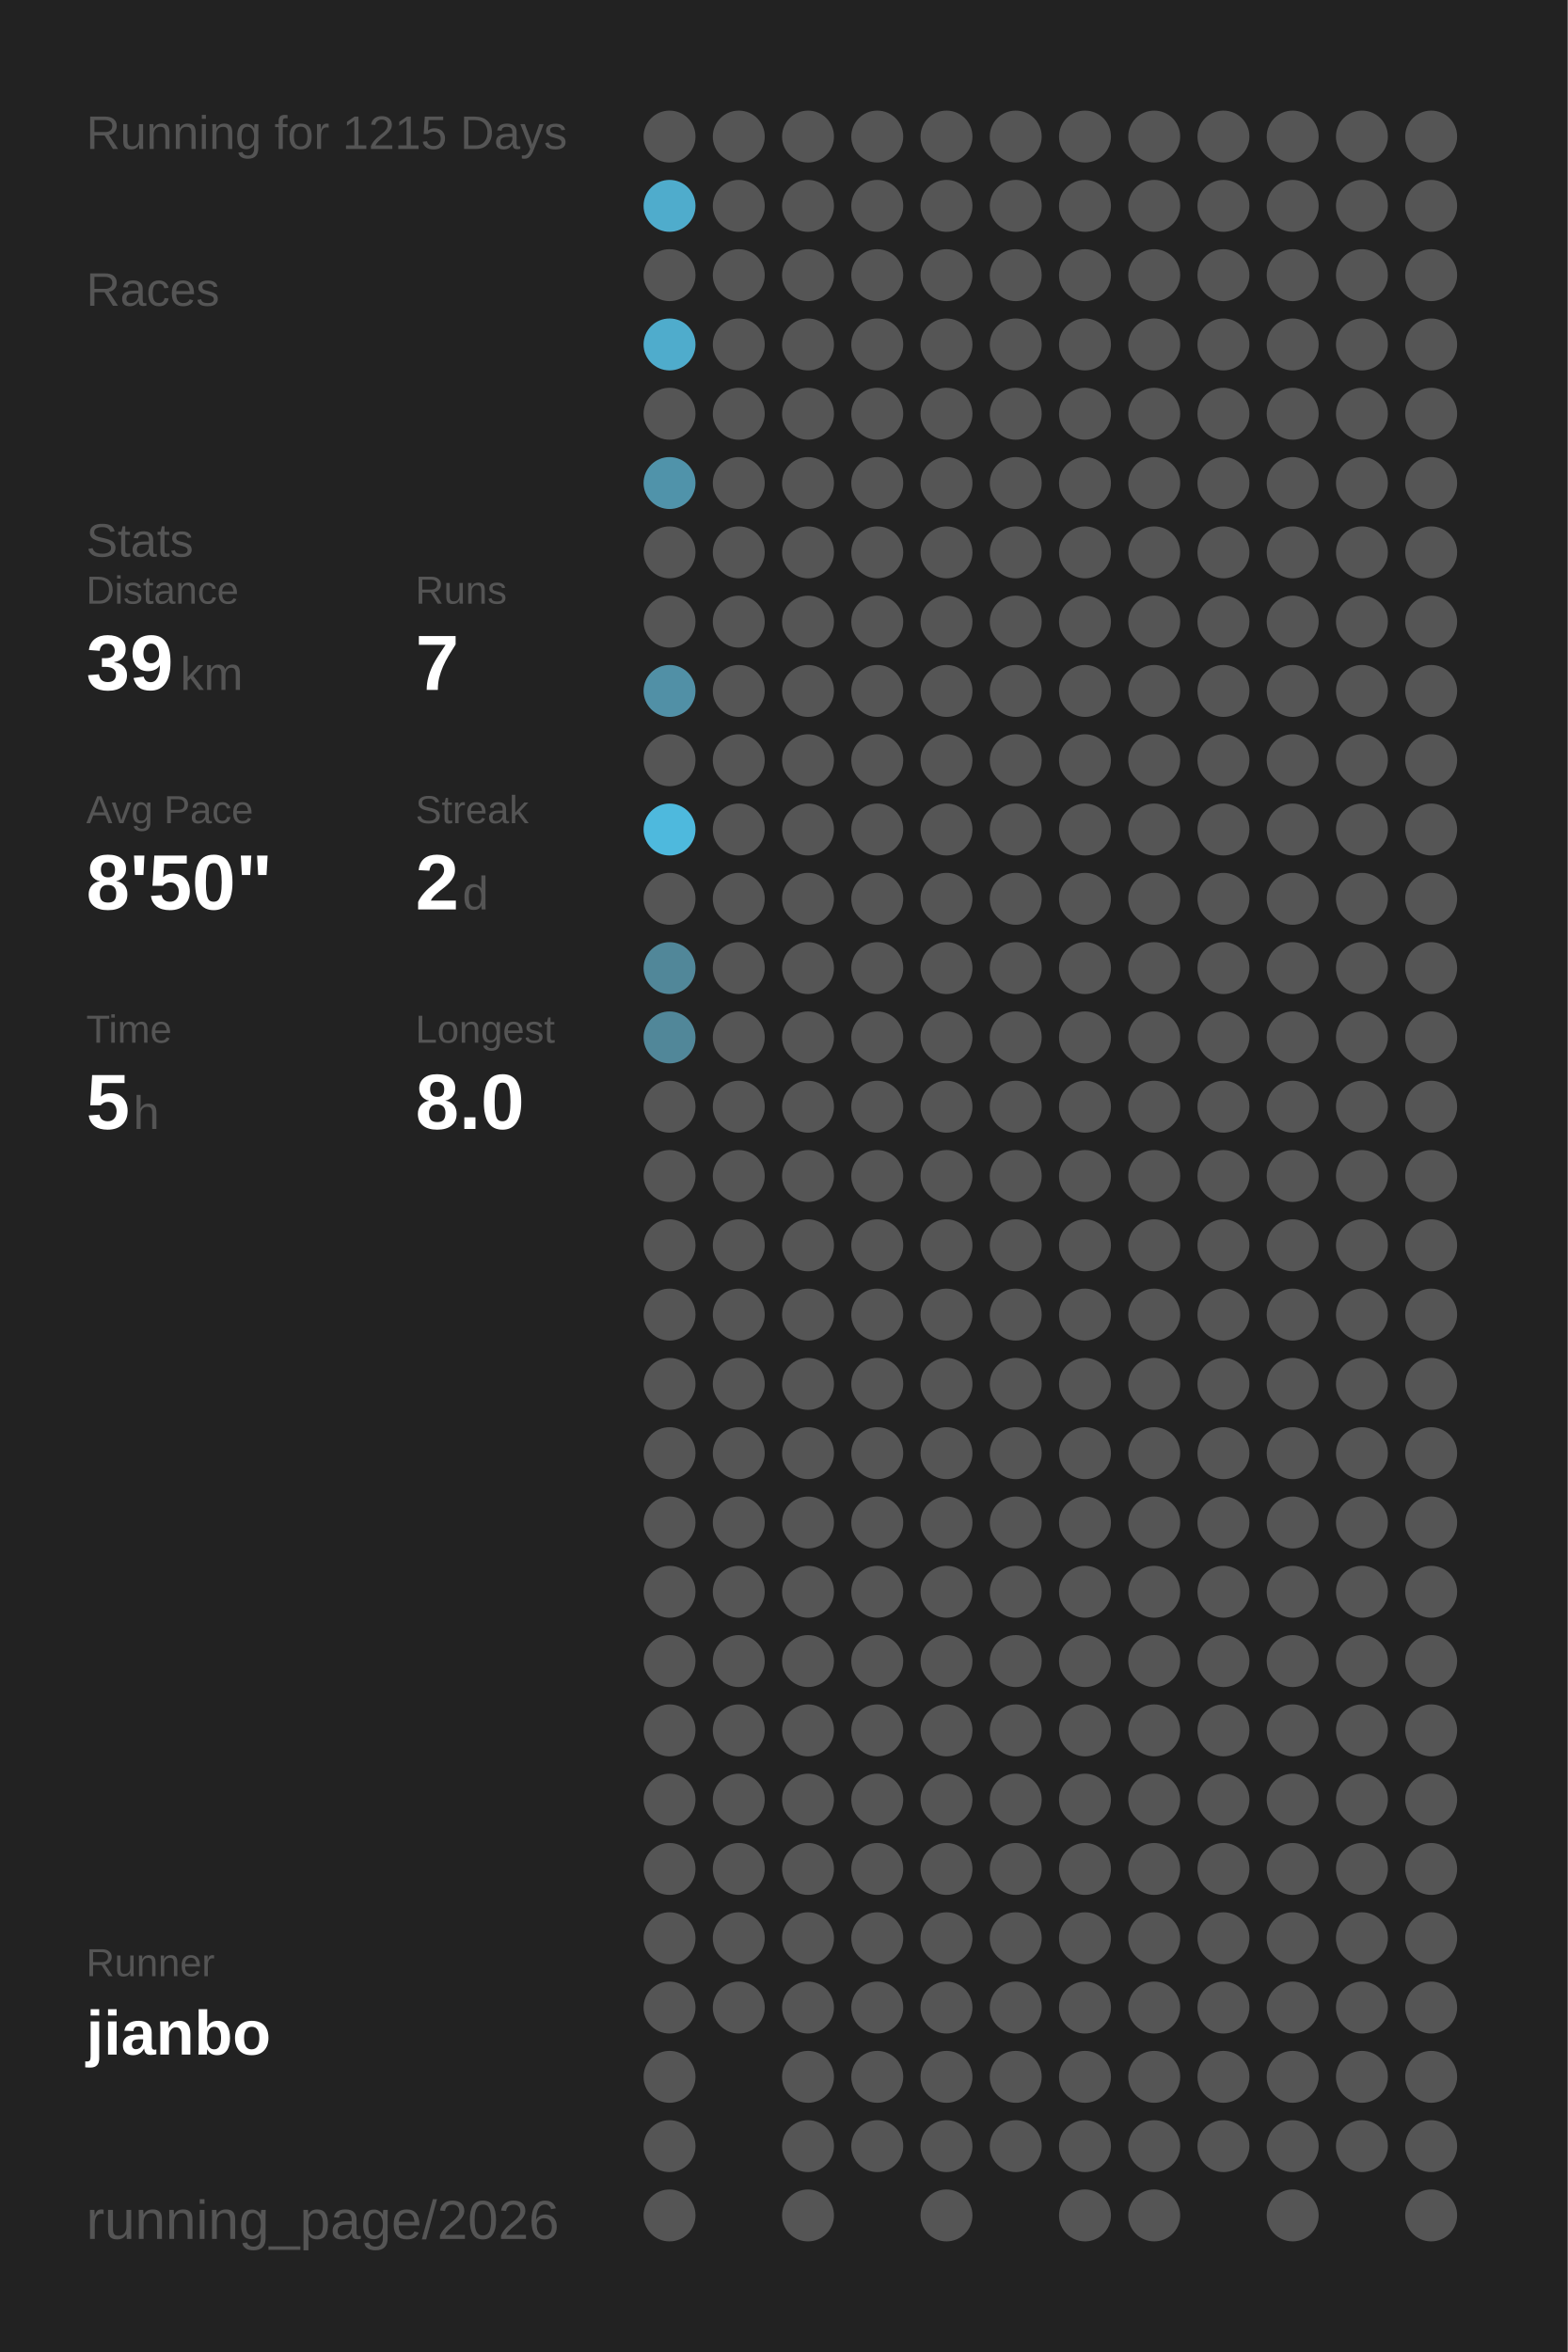
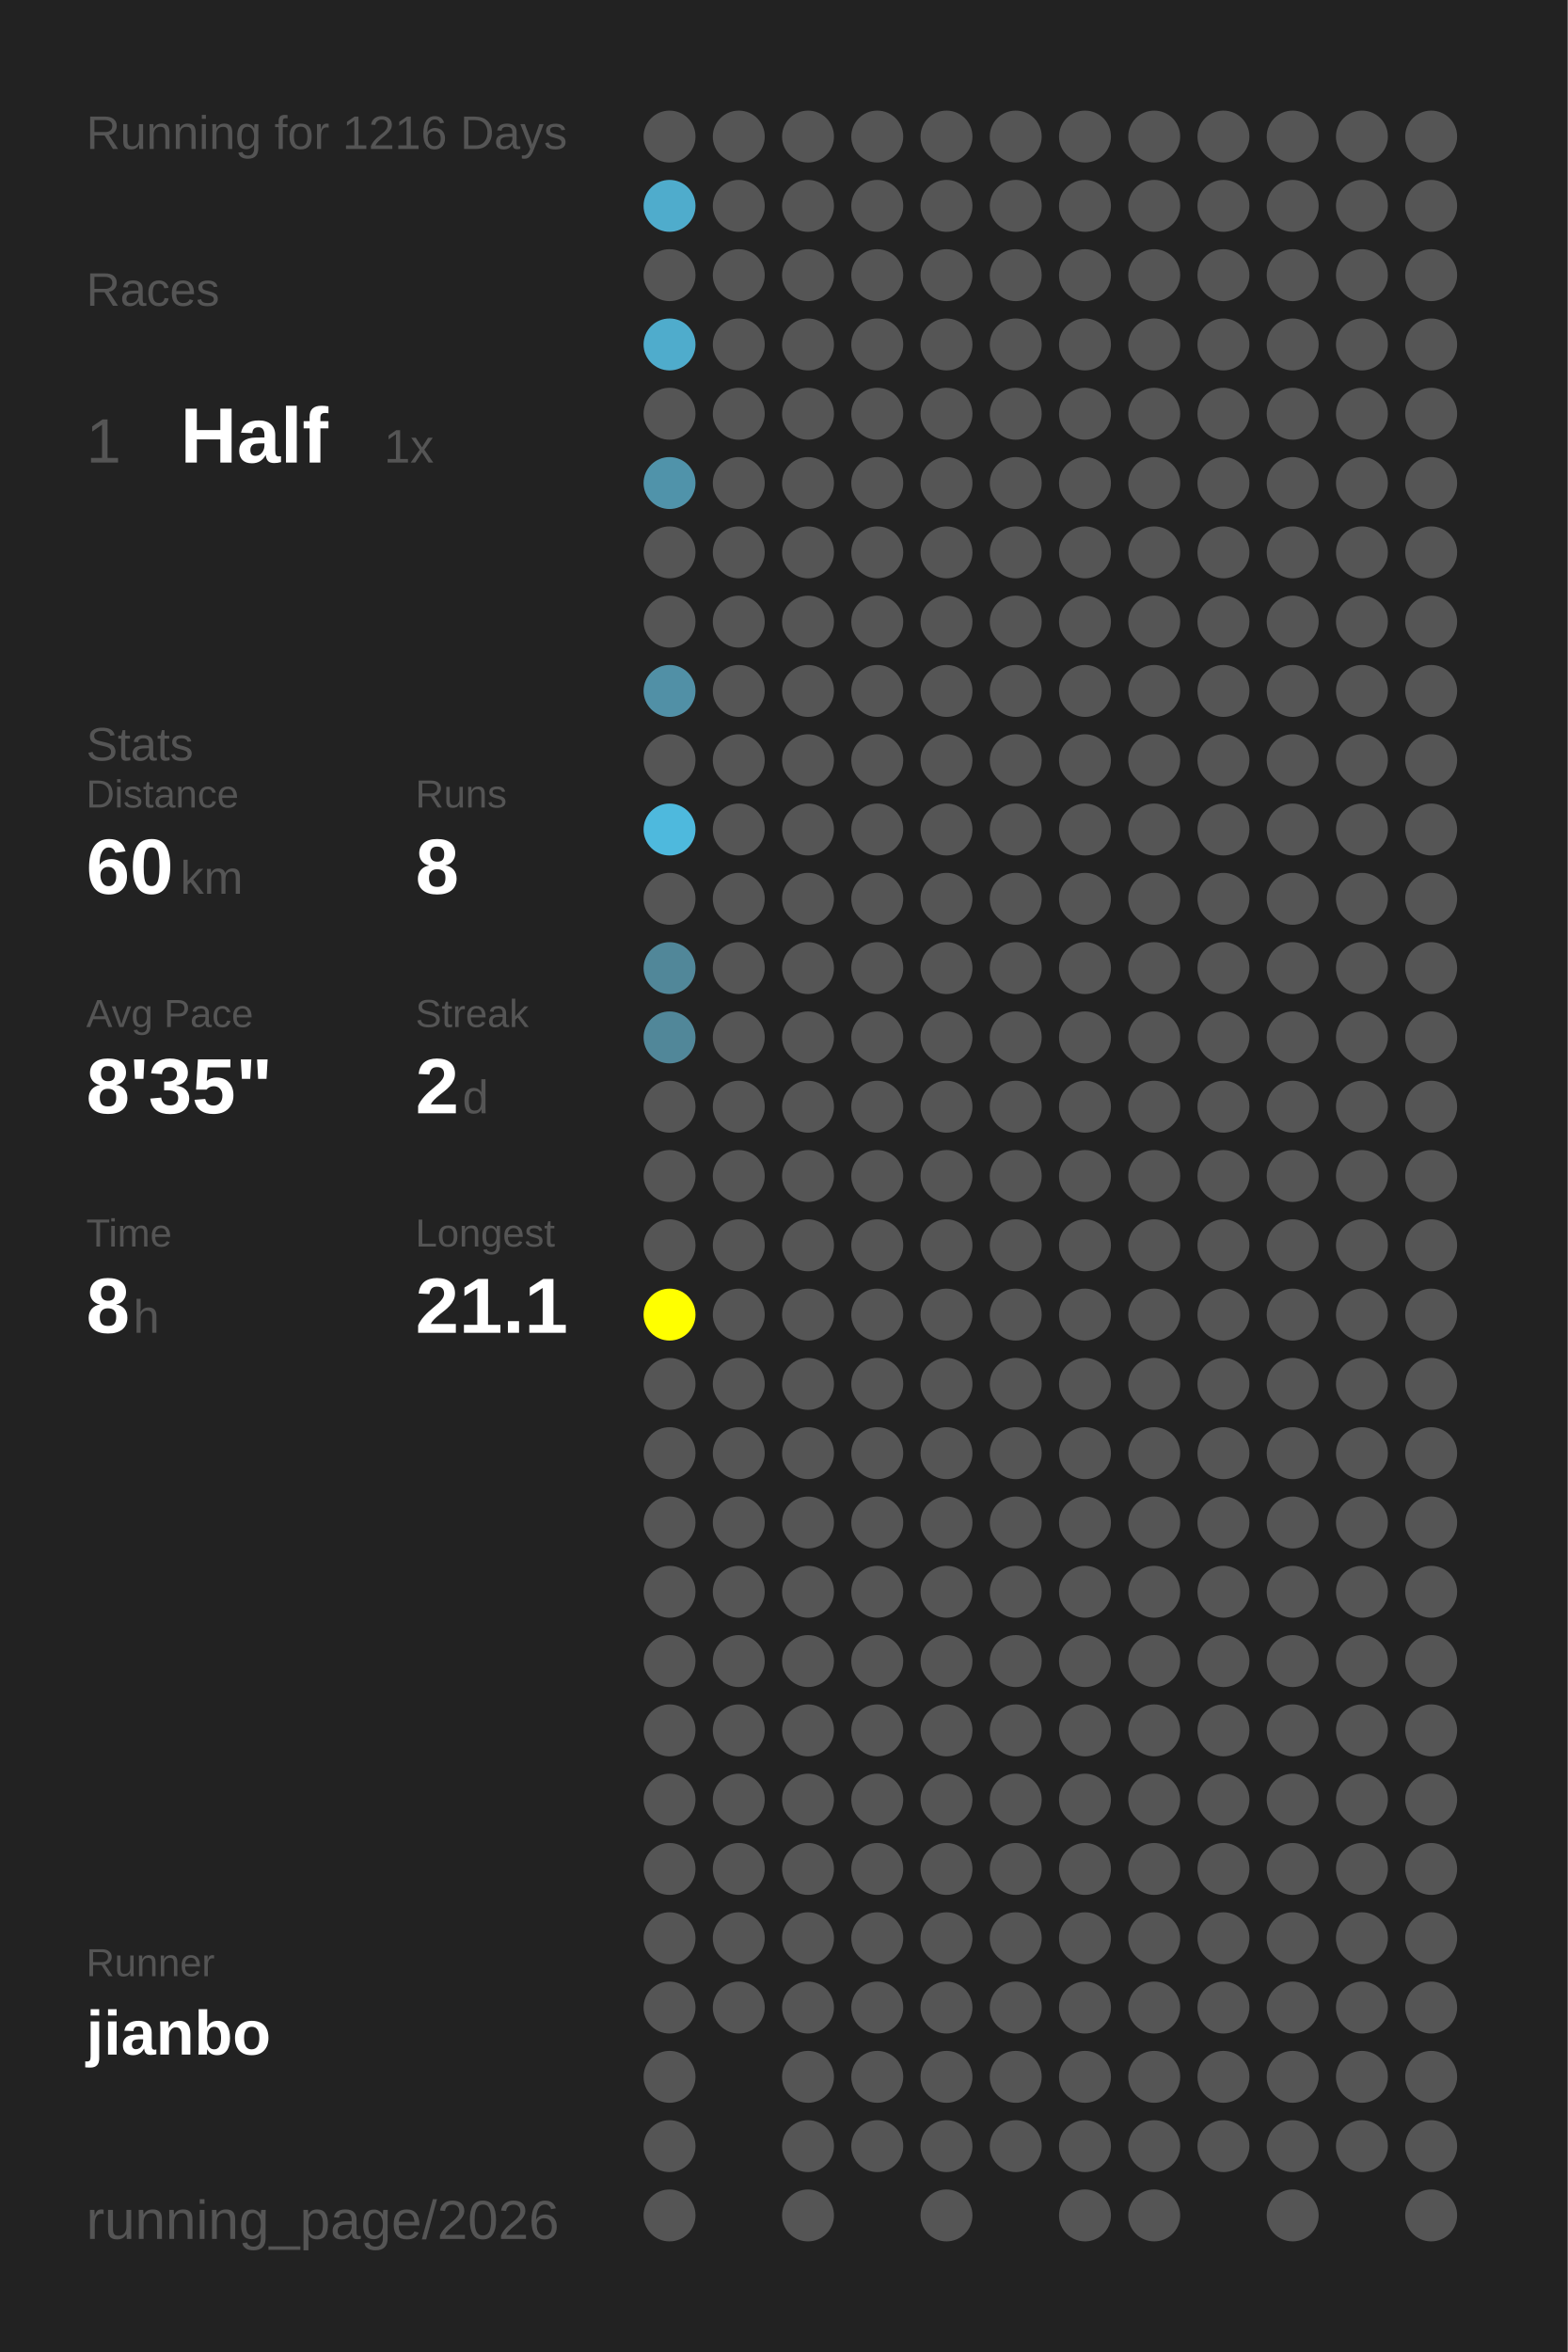
<svg xmlns="http://www.w3.org/2000/svg" baseProfile="full" height="300mm" version="1.1" viewBox="0,0,200,300" width="200mm">
  <defs />
  <rect fill="#222222" height="300" width="200" x="0" y="0" />
-   <text fill="#555555" style="font-size:6px; font-family:Arial;" x="11" y="19">Running for 1215 Days</text>
+   <text fill="#555555" style="font-size:6px; font-family:Arial;" x="11" y="19">Running for 1216 Days</text>
  <text fill="#555555" style="font-size:6px; font-family:Arial;" x="11" y="39">Races</text>
-   <text fill="#555555" style="font-size:6px; font-family:Arial;" x="11" y="71">Stats</text>
-   <text fill="#555555" style="font-size:5px; font-family:Arial;" x="11" y="77">Distance</text>
-   <text fill="#FFFFFF" style="font-size:10px; font-family:Arial; font-weight:bold;" x="11" y="88">39</text>
-   <text fill="#555555" style="font-size:6px; font-family:Arial;" x="23" y="88">km</text>
-   <text fill="#555555" style="font-size:5px; font-family:Arial;" x="53" y="77">Runs</text>
-   <text fill="#FFFFFF" style="font-size:10px; font-family:Arial; font-weight:bold;" x="53" y="88">7</text>
-   <text fill="#555555" style="font-size:5px; font-family:Arial;" x="11" y="105">Avg Pace</text>
-   <text fill="#FFFFFF" style="font-size:10px; font-family:Arial; font-weight:bold;" x="11" y="116">8'50"</text>
-   <text fill="#555555" style="font-size:5px; font-family:Arial;" x="53" y="105">Streak</text>
-   <text fill="#FFFFFF" style="font-size:10px; font-family:Arial; font-weight:bold;" x="53" y="116">2</text>
-   <text fill="#555555" style="font-size:6px; font-family:Arial;" x="59" y="116">d</text>
-   <text fill="#555555" style="font-size:5px; font-family:Arial;" x="11" y="133">Time</text>
-   <text fill="#FFFFFF" style="font-size:10px; font-family:Arial; font-weight:bold;" x="11" y="144">5</text>
-   <text fill="#555555" style="font-size:6px; font-family:Arial;" x="17" y="144">h</text>
-   <text fill="#555555" style="font-size:5px; font-family:Arial;" x="53" y="133">Longest</text>
-   <text fill="#FFFFFF" style="font-size:10px; font-family:Arial; font-weight:bold;" x="53" y="144">8.0</text>
+   <text fill="#555555" style="font-size:8px; font-family:Arial;" x="11" y="59">1</text>
+   <text fill="#FFFFFF" style="font-size:10px; font-family:Arial; font-weight:bold;" x="23" y="59">Half</text>
+   <text fill="#555555" style="font-size:6px; font-family:Arial;" x="49" y="59">1x</text>
+   <text fill="#555555" style="font-size:6px; font-family:Arial;" x="11" y="97">Stats</text>
+   <text fill="#555555" style="font-size:5px; font-family:Arial;" x="11" y="103">Distance</text>
+   <text fill="#FFFFFF" style="font-size:10px; font-family:Arial; font-weight:bold;" x="11" y="114">60</text>
+   <text fill="#555555" style="font-size:6px; font-family:Arial;" x="23" y="114">km</text>
+   <text fill="#555555" style="font-size:5px; font-family:Arial;" x="53" y="103">Runs</text>
+   <text fill="#FFFFFF" style="font-size:10px; font-family:Arial; font-weight:bold;" x="53" y="114">8</text>
+   <text fill="#555555" style="font-size:5px; font-family:Arial;" x="11" y="131">Avg Pace</text>
+   <text fill="#FFFFFF" style="font-size:10px; font-family:Arial; font-weight:bold;" x="11" y="142">8'35"</text>
+   <text fill="#555555" style="font-size:5px; font-family:Arial;" x="53" y="131">Streak</text>
+   <text fill="#FFFFFF" style="font-size:10px; font-family:Arial; font-weight:bold;" x="53" y="142">2</text>
+   <text fill="#555555" style="font-size:6px; font-family:Arial;" x="59" y="142">d</text>
+   <text fill="#555555" style="font-size:5px; font-family:Arial;" x="11" y="159">Time</text>
+   <text fill="#FFFFFF" style="font-size:10px; font-family:Arial; font-weight:bold;" x="11" y="170">8</text>
+   <text fill="#555555" style="font-size:6px; font-family:Arial;" x="17" y="170">h</text>
+   <text fill="#555555" style="font-size:5px; font-family:Arial;" x="53" y="159">Longest</text>
+   <text fill="#FFFFFF" style="font-size:10px; font-family:Arial; font-weight:bold;" x="53" y="170">21.1</text>
  <text fill="#555555" style="font-size:5px; font-family:Arial;" x="11" y="252.065">Runner</text>
  <text fill="#FFFFFF" style="font-size:8px; font-family:Arial; font-weight:bold;" x="11" y="262.065">jianbo</text>
  <text fill="#555555" style="font-size:7px; font-family:Arial;" x="11" y="285.581">running_page/2026</text>
  <circle cx="85.417" cy="17.419" fill="#555555" r="3.312" />
  <circle cx="85.417" cy="26.258" fill="#4faccc" r="3.312" />
  <circle cx="85.417" cy="35.097" fill="#555555" r="3.312" />
  <circle cx="85.417" cy="43.935" fill="#4faccc" r="3.312" />
  <circle cx="85.417" cy="52.774" fill="#555555" r="3.312" />
  <circle cx="85.417" cy="61.613" fill="#5093aa" r="3.312" />
  <circle cx="85.417" cy="70.452" fill="#555555" r="3.312" />
  <circle cx="85.417" cy="79.29" fill="#555555" r="3.312" />
  <circle cx="85.417" cy="88.129" fill="#5190a6" r="3.312" />
  <circle cx="85.417" cy="96.968" fill="#555555" r="3.312" />
  <circle cx="85.417" cy="105.806" fill="#4eb9dd" r="3.312" />
  <circle cx="85.417" cy="114.645" fill="#555555" r="3.312" />
  <circle cx="85.417" cy="123.484" fill="#518799" r="3.312" />
  <circle cx="85.417" cy="132.323" fill="#518799" r="3.312" />
  <circle cx="85.417" cy="141.161" fill="#555555" r="3.312" />
  <circle cx="85.417" cy="150" fill="#555555" r="3.312" />
  <circle cx="85.417" cy="158.839" fill="#555555" r="3.312" />
-   <circle cx="85.417" cy="167.677" fill="#555555" r="3.312" />
+   <circle cx="85.417" cy="167.677" fill="#FFFF00" r="3.312" />
  <circle cx="85.417" cy="176.516" fill="#555555" r="3.312" />
  <circle cx="85.417" cy="185.355" fill="#555555" r="3.312" />
  <circle cx="85.417" cy="194.194" fill="#555555" r="3.312" />
  <circle cx="85.417" cy="203.032" fill="#555555" r="3.312" />
  <circle cx="85.417" cy="211.871" fill="#555555" r="3.312" />
  <circle cx="85.417" cy="220.71" fill="#555555" r="3.312" />
  <circle cx="85.417" cy="229.548" fill="#555555" r="3.312" />
  <circle cx="85.417" cy="238.387" fill="#555555" r="3.312" />
  <circle cx="85.417" cy="247.226" fill="#555555" r="3.312" />
  <circle cx="85.417" cy="256.065" fill="#555555" r="3.312" />
  <circle cx="85.417" cy="264.903" fill="#555555" r="3.312" />
  <circle cx="85.417" cy="273.742" fill="#555555" r="3.312" />
  <circle cx="85.417" cy="282.581" fill="#555555" r="3.312" />
  <circle cx="94.25" cy="17.419" fill="#555555" r="3.312" />
  <circle cx="94.25" cy="26.258" fill="#555555" r="3.312" />
  <circle cx="94.25" cy="35.097" fill="#555555" r="3.312" />
  <circle cx="94.25" cy="43.935" fill="#555555" r="3.312" />
  <circle cx="94.25" cy="52.774" fill="#555555" r="3.312" />
  <circle cx="94.25" cy="61.613" fill="#555555" r="3.312" />
  <circle cx="94.25" cy="70.452" fill="#555555" r="3.312" />
  <circle cx="94.25" cy="79.29" fill="#555555" r="3.312" />
  <circle cx="94.25" cy="88.129" fill="#555555" r="3.312" />
  <circle cx="94.25" cy="96.968" fill="#555555" r="3.312" />
  <circle cx="94.25" cy="105.806" fill="#555555" r="3.312" />
  <circle cx="94.25" cy="114.645" fill="#555555" r="3.312" />
  <circle cx="94.25" cy="123.484" fill="#555555" r="3.312" />
  <circle cx="94.25" cy="132.323" fill="#555555" r="3.312" />
  <circle cx="94.25" cy="141.161" fill="#555555" r="3.312" />
  <circle cx="94.25" cy="150" fill="#555555" r="3.312" />
  <circle cx="94.25" cy="158.839" fill="#555555" r="3.312" />
  <circle cx="94.25" cy="167.677" fill="#555555" r="3.312" />
  <circle cx="94.25" cy="176.516" fill="#555555" r="3.312" />
  <circle cx="94.25" cy="185.355" fill="#555555" r="3.312" />
  <circle cx="94.25" cy="194.194" fill="#555555" r="3.312" />
  <circle cx="94.25" cy="203.032" fill="#555555" r="3.312" />
  <circle cx="94.25" cy="211.871" fill="#555555" r="3.312" />
  <circle cx="94.25" cy="220.71" fill="#555555" r="3.312" />
  <circle cx="94.25" cy="229.548" fill="#555555" r="3.312" />
  <circle cx="94.25" cy="238.387" fill="#555555" r="3.312" />
  <circle cx="94.25" cy="247.226" fill="#555555" r="3.312" />
  <circle cx="94.25" cy="256.065" fill="#555555" r="3.312" />
  <circle cx="103.083" cy="17.419" fill="#555555" r="3.312" />
  <circle cx="103.083" cy="26.258" fill="#555555" r="3.312" />
  <circle cx="103.083" cy="35.097" fill="#555555" r="3.312" />
  <circle cx="103.083" cy="43.935" fill="#555555" r="3.312" />
  <circle cx="103.083" cy="52.774" fill="#555555" r="3.312" />
  <circle cx="103.083" cy="61.613" fill="#555555" r="3.312" />
  <circle cx="103.083" cy="70.452" fill="#555555" r="3.312" />
  <circle cx="103.083" cy="79.29" fill="#555555" r="3.312" />
  <circle cx="103.083" cy="88.129" fill="#555555" r="3.312" />
  <circle cx="103.083" cy="96.968" fill="#555555" r="3.312" />
  <circle cx="103.083" cy="105.806" fill="#555555" r="3.312" />
  <circle cx="103.083" cy="114.645" fill="#555555" r="3.312" />
  <circle cx="103.083" cy="123.484" fill="#555555" r="3.312" />
  <circle cx="103.083" cy="132.323" fill="#555555" r="3.312" />
  <circle cx="103.083" cy="141.161" fill="#555555" r="3.312" />
  <circle cx="103.083" cy="150" fill="#555555" r="3.312" />
  <circle cx="103.083" cy="158.839" fill="#555555" r="3.312" />
  <circle cx="103.083" cy="167.677" fill="#555555" r="3.312" />
  <circle cx="103.083" cy="176.516" fill="#555555" r="3.312" />
  <circle cx="103.083" cy="185.355" fill="#555555" r="3.312" />
  <circle cx="103.083" cy="194.194" fill="#555555" r="3.312" />
  <circle cx="103.083" cy="203.032" fill="#555555" r="3.312" />
  <circle cx="103.083" cy="211.871" fill="#555555" r="3.312" />
  <circle cx="103.083" cy="220.71" fill="#555555" r="3.312" />
  <circle cx="103.083" cy="229.548" fill="#555555" r="3.312" />
  <circle cx="103.083" cy="238.387" fill="#555555" r="3.312" />
  <circle cx="103.083" cy="247.226" fill="#555555" r="3.312" />
  <circle cx="103.083" cy="256.065" fill="#555555" r="3.312" />
  <circle cx="103.083" cy="264.903" fill="#555555" r="3.312" />
  <circle cx="103.083" cy="273.742" fill="#555555" r="3.312" />
  <circle cx="103.083" cy="282.581" fill="#555555" r="3.312" />
  <circle cx="111.917" cy="17.419" fill="#555555" r="3.312" />
  <circle cx="111.917" cy="26.258" fill="#555555" r="3.312" />
  <circle cx="111.917" cy="35.097" fill="#555555" r="3.312" />
  <circle cx="111.917" cy="43.935" fill="#555555" r="3.312" />
  <circle cx="111.917" cy="52.774" fill="#555555" r="3.312" />
  <circle cx="111.917" cy="61.613" fill="#555555" r="3.312" />
  <circle cx="111.917" cy="70.452" fill="#555555" r="3.312" />
  <circle cx="111.917" cy="79.29" fill="#555555" r="3.312" />
  <circle cx="111.917" cy="88.129" fill="#555555" r="3.312" />
  <circle cx="111.917" cy="96.968" fill="#555555" r="3.312" />
  <circle cx="111.917" cy="105.806" fill="#555555" r="3.312" />
  <circle cx="111.917" cy="114.645" fill="#555555" r="3.312" />
  <circle cx="111.917" cy="123.484" fill="#555555" r="3.312" />
  <circle cx="111.917" cy="132.323" fill="#555555" r="3.312" />
  <circle cx="111.917" cy="141.161" fill="#555555" r="3.312" />
  <circle cx="111.917" cy="150" fill="#555555" r="3.312" />
  <circle cx="111.917" cy="158.839" fill="#555555" r="3.312" />
  <circle cx="111.917" cy="167.677" fill="#555555" r="3.312" />
  <circle cx="111.917" cy="176.516" fill="#555555" r="3.312" />
  <circle cx="111.917" cy="185.355" fill="#555555" r="3.312" />
  <circle cx="111.917" cy="194.194" fill="#555555" r="3.312" />
  <circle cx="111.917" cy="203.032" fill="#555555" r="3.312" />
  <circle cx="111.917" cy="211.871" fill="#555555" r="3.312" />
  <circle cx="111.917" cy="220.71" fill="#555555" r="3.312" />
  <circle cx="111.917" cy="229.548" fill="#555555" r="3.312" />
  <circle cx="111.917" cy="238.387" fill="#555555" r="3.312" />
  <circle cx="111.917" cy="247.226" fill="#555555" r="3.312" />
  <circle cx="111.917" cy="256.065" fill="#555555" r="3.312" />
  <circle cx="111.917" cy="264.903" fill="#555555" r="3.312" />
  <circle cx="111.917" cy="273.742" fill="#555555" r="3.312" />
  <circle cx="120.75" cy="17.419" fill="#555555" r="3.312" />
  <circle cx="120.75" cy="26.258" fill="#555555" r="3.312" />
  <circle cx="120.75" cy="35.097" fill="#555555" r="3.312" />
  <circle cx="120.75" cy="43.935" fill="#555555" r="3.312" />
  <circle cx="120.75" cy="52.774" fill="#555555" r="3.312" />
  <circle cx="120.75" cy="61.613" fill="#555555" r="3.312" />
  <circle cx="120.75" cy="70.452" fill="#555555" r="3.312" />
  <circle cx="120.75" cy="79.29" fill="#555555" r="3.312" />
  <circle cx="120.75" cy="88.129" fill="#555555" r="3.312" />
  <circle cx="120.75" cy="96.968" fill="#555555" r="3.312" />
  <circle cx="120.75" cy="105.806" fill="#555555" r="3.312" />
  <circle cx="120.75" cy="114.645" fill="#555555" r="3.312" />
  <circle cx="120.75" cy="123.484" fill="#555555" r="3.312" />
  <circle cx="120.75" cy="132.323" fill="#555555" r="3.312" />
  <circle cx="120.75" cy="141.161" fill="#555555" r="3.312" />
  <circle cx="120.75" cy="150" fill="#555555" r="3.312" />
  <circle cx="120.75" cy="158.839" fill="#555555" r="3.312" />
  <circle cx="120.75" cy="167.677" fill="#555555" r="3.312" />
  <circle cx="120.75" cy="176.516" fill="#555555" r="3.312" />
  <circle cx="120.75" cy="185.355" fill="#555555" r="3.312" />
  <circle cx="120.75" cy="194.194" fill="#555555" r="3.312" />
  <circle cx="120.75" cy="203.032" fill="#555555" r="3.312" />
  <circle cx="120.75" cy="211.871" fill="#555555" r="3.312" />
  <circle cx="120.75" cy="220.71" fill="#555555" r="3.312" />
  <circle cx="120.75" cy="229.548" fill="#555555" r="3.312" />
  <circle cx="120.75" cy="238.387" fill="#555555" r="3.312" />
  <circle cx="120.75" cy="247.226" fill="#555555" r="3.312" />
  <circle cx="120.75" cy="256.065" fill="#555555" r="3.312" />
  <circle cx="120.75" cy="264.903" fill="#555555" r="3.312" />
  <circle cx="120.75" cy="273.742" fill="#555555" r="3.312" />
  <circle cx="120.75" cy="282.581" fill="#555555" r="3.312" />
  <circle cx="129.583" cy="17.419" fill="#555555" r="3.312" />
  <circle cx="129.583" cy="26.258" fill="#555555" r="3.312" />
  <circle cx="129.583" cy="35.097" fill="#555555" r="3.312" />
  <circle cx="129.583" cy="43.935" fill="#555555" r="3.312" />
  <circle cx="129.583" cy="52.774" fill="#555555" r="3.312" />
  <circle cx="129.583" cy="61.613" fill="#555555" r="3.312" />
  <circle cx="129.583" cy="70.452" fill="#555555" r="3.312" />
  <circle cx="129.583" cy="79.29" fill="#555555" r="3.312" />
  <circle cx="129.583" cy="88.129" fill="#555555" r="3.312" />
  <circle cx="129.583" cy="96.968" fill="#555555" r="3.312" />
  <circle cx="129.583" cy="105.806" fill="#555555" r="3.312" />
  <circle cx="129.583" cy="114.645" fill="#555555" r="3.312" />
  <circle cx="129.583" cy="123.484" fill="#555555" r="3.312" />
  <circle cx="129.583" cy="132.323" fill="#555555" r="3.312" />
  <circle cx="129.583" cy="141.161" fill="#555555" r="3.312" />
  <circle cx="129.583" cy="150" fill="#555555" r="3.312" />
  <circle cx="129.583" cy="158.839" fill="#555555" r="3.312" />
  <circle cx="129.583" cy="167.677" fill="#555555" r="3.312" />
  <circle cx="129.583" cy="176.516" fill="#555555" r="3.312" />
  <circle cx="129.583" cy="185.355" fill="#555555" r="3.312" />
  <circle cx="129.583" cy="194.194" fill="#555555" r="3.312" />
  <circle cx="129.583" cy="203.032" fill="#555555" r="3.312" />
  <circle cx="129.583" cy="211.871" fill="#555555" r="3.312" />
  <circle cx="129.583" cy="220.71" fill="#555555" r="3.312" />
  <circle cx="129.583" cy="229.548" fill="#555555" r="3.312" />
  <circle cx="129.583" cy="238.387" fill="#555555" r="3.312" />
  <circle cx="129.583" cy="247.226" fill="#555555" r="3.312" />
  <circle cx="129.583" cy="256.065" fill="#555555" r="3.312" />
  <circle cx="129.583" cy="264.903" fill="#555555" r="3.312" />
  <circle cx="129.583" cy="273.742" fill="#555555" r="3.312" />
  <circle cx="138.417" cy="17.419" fill="#555555" r="3.312" />
  <circle cx="138.417" cy="26.258" fill="#555555" r="3.312" />
  <circle cx="138.417" cy="35.097" fill="#555555" r="3.312" />
  <circle cx="138.417" cy="43.935" fill="#555555" r="3.312" />
  <circle cx="138.417" cy="52.774" fill="#555555" r="3.312" />
  <circle cx="138.417" cy="61.613" fill="#555555" r="3.312" />
  <circle cx="138.417" cy="70.452" fill="#555555" r="3.312" />
  <circle cx="138.417" cy="79.29" fill="#555555" r="3.312" />
  <circle cx="138.417" cy="88.129" fill="#555555" r="3.312" />
  <circle cx="138.417" cy="96.968" fill="#555555" r="3.312" />
  <circle cx="138.417" cy="105.806" fill="#555555" r="3.312" />
  <circle cx="138.417" cy="114.645" fill="#555555" r="3.312" />
  <circle cx="138.417" cy="123.484" fill="#555555" r="3.312" />
  <circle cx="138.417" cy="132.323" fill="#555555" r="3.312" />
  <circle cx="138.417" cy="141.161" fill="#555555" r="3.312" />
  <circle cx="138.417" cy="150" fill="#555555" r="3.312" />
  <circle cx="138.417" cy="158.839" fill="#555555" r="3.312" />
  <circle cx="138.417" cy="167.677" fill="#555555" r="3.312" />
  <circle cx="138.417" cy="176.516" fill="#555555" r="3.312" />
  <circle cx="138.417" cy="185.355" fill="#555555" r="3.312" />
  <circle cx="138.417" cy="194.194" fill="#555555" r="3.312" />
  <circle cx="138.417" cy="203.032" fill="#555555" r="3.312" />
  <circle cx="138.417" cy="211.871" fill="#555555" r="3.312" />
  <circle cx="138.417" cy="220.71" fill="#555555" r="3.312" />
  <circle cx="138.417" cy="229.548" fill="#555555" r="3.312" />
  <circle cx="138.417" cy="238.387" fill="#555555" r="3.312" />
  <circle cx="138.417" cy="247.226" fill="#555555" r="3.312" />
  <circle cx="138.417" cy="256.065" fill="#555555" r="3.312" />
  <circle cx="138.417" cy="264.903" fill="#555555" r="3.312" />
  <circle cx="138.417" cy="273.742" fill="#555555" r="3.312" />
  <circle cx="138.417" cy="282.581" fill="#555555" r="3.312" />
  <circle cx="147.25" cy="17.419" fill="#555555" r="3.312" />
  <circle cx="147.25" cy="26.258" fill="#555555" r="3.312" />
  <circle cx="147.25" cy="35.097" fill="#555555" r="3.312" />
  <circle cx="147.25" cy="43.935" fill="#555555" r="3.312" />
  <circle cx="147.25" cy="52.774" fill="#555555" r="3.312" />
  <circle cx="147.25" cy="61.613" fill="#555555" r="3.312" />
  <circle cx="147.25" cy="70.452" fill="#555555" r="3.312" />
  <circle cx="147.25" cy="79.29" fill="#555555" r="3.312" />
  <circle cx="147.25" cy="88.129" fill="#555555" r="3.312" />
  <circle cx="147.25" cy="96.968" fill="#555555" r="3.312" />
  <circle cx="147.25" cy="105.806" fill="#555555" r="3.312" />
  <circle cx="147.25" cy="114.645" fill="#555555" r="3.312" />
  <circle cx="147.25" cy="123.484" fill="#555555" r="3.312" />
  <circle cx="147.25" cy="132.323" fill="#555555" r="3.312" />
  <circle cx="147.25" cy="141.161" fill="#555555" r="3.312" />
  <circle cx="147.25" cy="150" fill="#555555" r="3.312" />
  <circle cx="147.25" cy="158.839" fill="#555555" r="3.312" />
  <circle cx="147.25" cy="167.677" fill="#555555" r="3.312" />
  <circle cx="147.25" cy="176.516" fill="#555555" r="3.312" />
  <circle cx="147.25" cy="185.355" fill="#555555" r="3.312" />
  <circle cx="147.25" cy="194.194" fill="#555555" r="3.312" />
  <circle cx="147.25" cy="203.032" fill="#555555" r="3.312" />
  <circle cx="147.25" cy="211.871" fill="#555555" r="3.312" />
  <circle cx="147.25" cy="220.71" fill="#555555" r="3.312" />
  <circle cx="147.25" cy="229.548" fill="#555555" r="3.312" />
  <circle cx="147.25" cy="238.387" fill="#555555" r="3.312" />
  <circle cx="147.25" cy="247.226" fill="#555555" r="3.312" />
  <circle cx="147.25" cy="256.065" fill="#555555" r="3.312" />
  <circle cx="147.25" cy="264.903" fill="#555555" r="3.312" />
  <circle cx="147.25" cy="273.742" fill="#555555" r="3.312" />
  <circle cx="147.25" cy="282.581" fill="#555555" r="3.312" />
  <circle cx="156.083" cy="17.419" fill="#555555" r="3.312" />
  <circle cx="156.083" cy="26.258" fill="#555555" r="3.312" />
  <circle cx="156.083" cy="35.097" fill="#555555" r="3.312" />
  <circle cx="156.083" cy="43.935" fill="#555555" r="3.312" />
  <circle cx="156.083" cy="52.774" fill="#555555" r="3.312" />
  <circle cx="156.083" cy="61.613" fill="#555555" r="3.312" />
  <circle cx="156.083" cy="70.452" fill="#555555" r="3.312" />
  <circle cx="156.083" cy="79.29" fill="#555555" r="3.312" />
  <circle cx="156.083" cy="88.129" fill="#555555" r="3.312" />
  <circle cx="156.083" cy="96.968" fill="#555555" r="3.312" />
  <circle cx="156.083" cy="105.806" fill="#555555" r="3.312" />
  <circle cx="156.083" cy="114.645" fill="#555555" r="3.312" />
  <circle cx="156.083" cy="123.484" fill="#555555" r="3.312" />
  <circle cx="156.083" cy="132.323" fill="#555555" r="3.312" />
  <circle cx="156.083" cy="141.161" fill="#555555" r="3.312" />
  <circle cx="156.083" cy="150" fill="#555555" r="3.312" />
  <circle cx="156.083" cy="158.839" fill="#555555" r="3.312" />
  <circle cx="156.083" cy="167.677" fill="#555555" r="3.312" />
  <circle cx="156.083" cy="176.516" fill="#555555" r="3.312" />
  <circle cx="156.083" cy="185.355" fill="#555555" r="3.312" />
  <circle cx="156.083" cy="194.194" fill="#555555" r="3.312" />
  <circle cx="156.083" cy="203.032" fill="#555555" r="3.312" />
  <circle cx="156.083" cy="211.871" fill="#555555" r="3.312" />
  <circle cx="156.083" cy="220.71" fill="#555555" r="3.312" />
  <circle cx="156.083" cy="229.548" fill="#555555" r="3.312" />
  <circle cx="156.083" cy="238.387" fill="#555555" r="3.312" />
  <circle cx="156.083" cy="247.226" fill="#555555" r="3.312" />
  <circle cx="156.083" cy="256.065" fill="#555555" r="3.312" />
  <circle cx="156.083" cy="264.903" fill="#555555" r="3.312" />
  <circle cx="156.083" cy="273.742" fill="#555555" r="3.312" />
  <circle cx="164.917" cy="17.419" fill="#555555" r="3.312" />
  <circle cx="164.917" cy="26.258" fill="#555555" r="3.312" />
  <circle cx="164.917" cy="35.097" fill="#555555" r="3.312" />
  <circle cx="164.917" cy="43.935" fill="#555555" r="3.312" />
  <circle cx="164.917" cy="52.774" fill="#555555" r="3.312" />
  <circle cx="164.917" cy="61.613" fill="#555555" r="3.312" />
  <circle cx="164.917" cy="70.452" fill="#555555" r="3.312" />
  <circle cx="164.917" cy="79.29" fill="#555555" r="3.312" />
  <circle cx="164.917" cy="88.129" fill="#555555" r="3.312" />
  <circle cx="164.917" cy="96.968" fill="#555555" r="3.312" />
  <circle cx="164.917" cy="105.806" fill="#555555" r="3.312" />
  <circle cx="164.917" cy="114.645" fill="#555555" r="3.312" />
  <circle cx="164.917" cy="123.484" fill="#555555" r="3.312" />
  <circle cx="164.917" cy="132.323" fill="#555555" r="3.312" />
  <circle cx="164.917" cy="141.161" fill="#555555" r="3.312" />
  <circle cx="164.917" cy="150" fill="#555555" r="3.312" />
  <circle cx="164.917" cy="158.839" fill="#555555" r="3.312" />
  <circle cx="164.917" cy="167.677" fill="#555555" r="3.312" />
  <circle cx="164.917" cy="176.516" fill="#555555" r="3.312" />
  <circle cx="164.917" cy="185.355" fill="#555555" r="3.312" />
  <circle cx="164.917" cy="194.194" fill="#555555" r="3.312" />
  <circle cx="164.917" cy="203.032" fill="#555555" r="3.312" />
  <circle cx="164.917" cy="211.871" fill="#555555" r="3.312" />
  <circle cx="164.917" cy="220.71" fill="#555555" r="3.312" />
  <circle cx="164.917" cy="229.548" fill="#555555" r="3.312" />
  <circle cx="164.917" cy="238.387" fill="#555555" r="3.312" />
  <circle cx="164.917" cy="247.226" fill="#555555" r="3.312" />
  <circle cx="164.917" cy="256.065" fill="#555555" r="3.312" />
  <circle cx="164.917" cy="264.903" fill="#555555" r="3.312" />
  <circle cx="164.917" cy="273.742" fill="#555555" r="3.312" />
  <circle cx="164.917" cy="282.581" fill="#555555" r="3.312" />
  <circle cx="173.75" cy="17.419" fill="#555555" r="3.312" />
  <circle cx="173.75" cy="26.258" fill="#555555" r="3.312" />
  <circle cx="173.75" cy="35.097" fill="#555555" r="3.312" />
  <circle cx="173.75" cy="43.935" fill="#555555" r="3.312" />
  <circle cx="173.75" cy="52.774" fill="#555555" r="3.312" />
  <circle cx="173.75" cy="61.613" fill="#555555" r="3.312" />
  <circle cx="173.75" cy="70.452" fill="#555555" r="3.312" />
  <circle cx="173.75" cy="79.29" fill="#555555" r="3.312" />
  <circle cx="173.75" cy="88.129" fill="#555555" r="3.312" />
  <circle cx="173.75" cy="96.968" fill="#555555" r="3.312" />
  <circle cx="173.75" cy="105.806" fill="#555555" r="3.312" />
  <circle cx="173.75" cy="114.645" fill="#555555" r="3.312" />
  <circle cx="173.75" cy="123.484" fill="#555555" r="3.312" />
  <circle cx="173.75" cy="132.323" fill="#555555" r="3.312" />
  <circle cx="173.75" cy="141.161" fill="#555555" r="3.312" />
  <circle cx="173.75" cy="150" fill="#555555" r="3.312" />
  <circle cx="173.75" cy="158.839" fill="#555555" r="3.312" />
  <circle cx="173.75" cy="167.677" fill="#555555" r="3.312" />
  <circle cx="173.75" cy="176.516" fill="#555555" r="3.312" />
  <circle cx="173.75" cy="185.355" fill="#555555" r="3.312" />
  <circle cx="173.75" cy="194.194" fill="#555555" r="3.312" />
  <circle cx="173.75" cy="203.032" fill="#555555" r="3.312" />
  <circle cx="173.75" cy="211.871" fill="#555555" r="3.312" />
  <circle cx="173.75" cy="220.71" fill="#555555" r="3.312" />
  <circle cx="173.75" cy="229.548" fill="#555555" r="3.312" />
  <circle cx="173.75" cy="238.387" fill="#555555" r="3.312" />
  <circle cx="173.75" cy="247.226" fill="#555555" r="3.312" />
  <circle cx="173.75" cy="256.065" fill="#555555" r="3.312" />
  <circle cx="173.75" cy="264.903" fill="#555555" r="3.312" />
  <circle cx="173.75" cy="273.742" fill="#555555" r="3.312" />
  <circle cx="182.583" cy="17.419" fill="#555555" r="3.312" />
  <circle cx="182.583" cy="26.258" fill="#555555" r="3.312" />
  <circle cx="182.583" cy="35.097" fill="#555555" r="3.312" />
  <circle cx="182.583" cy="43.935" fill="#555555" r="3.312" />
  <circle cx="182.583" cy="52.774" fill="#555555" r="3.312" />
  <circle cx="182.583" cy="61.613" fill="#555555" r="3.312" />
  <circle cx="182.583" cy="70.452" fill="#555555" r="3.312" />
  <circle cx="182.583" cy="79.29" fill="#555555" r="3.312" />
  <circle cx="182.583" cy="88.129" fill="#555555" r="3.312" />
  <circle cx="182.583" cy="96.968" fill="#555555" r="3.312" />
  <circle cx="182.583" cy="105.806" fill="#555555" r="3.312" />
  <circle cx="182.583" cy="114.645" fill="#555555" r="3.312" />
  <circle cx="182.583" cy="123.484" fill="#555555" r="3.312" />
  <circle cx="182.583" cy="132.323" fill="#555555" r="3.312" />
  <circle cx="182.583" cy="141.161" fill="#555555" r="3.312" />
  <circle cx="182.583" cy="150" fill="#555555" r="3.312" />
  <circle cx="182.583" cy="158.839" fill="#555555" r="3.312" />
  <circle cx="182.583" cy="167.677" fill="#555555" r="3.312" />
  <circle cx="182.583" cy="176.516" fill="#555555" r="3.312" />
  <circle cx="182.583" cy="185.355" fill="#555555" r="3.312" />
  <circle cx="182.583" cy="194.194" fill="#555555" r="3.312" />
  <circle cx="182.583" cy="203.032" fill="#555555" r="3.312" />
  <circle cx="182.583" cy="211.871" fill="#555555" r="3.312" />
  <circle cx="182.583" cy="220.71" fill="#555555" r="3.312" />
  <circle cx="182.583" cy="229.548" fill="#555555" r="3.312" />
  <circle cx="182.583" cy="238.387" fill="#555555" r="3.312" />
  <circle cx="182.583" cy="247.226" fill="#555555" r="3.312" />
  <circle cx="182.583" cy="256.065" fill="#555555" r="3.312" />
  <circle cx="182.583" cy="264.903" fill="#555555" r="3.312" />
  <circle cx="182.583" cy="273.742" fill="#555555" r="3.312" />
  <circle cx="182.583" cy="282.581" fill="#555555" r="3.312" />
</svg>
